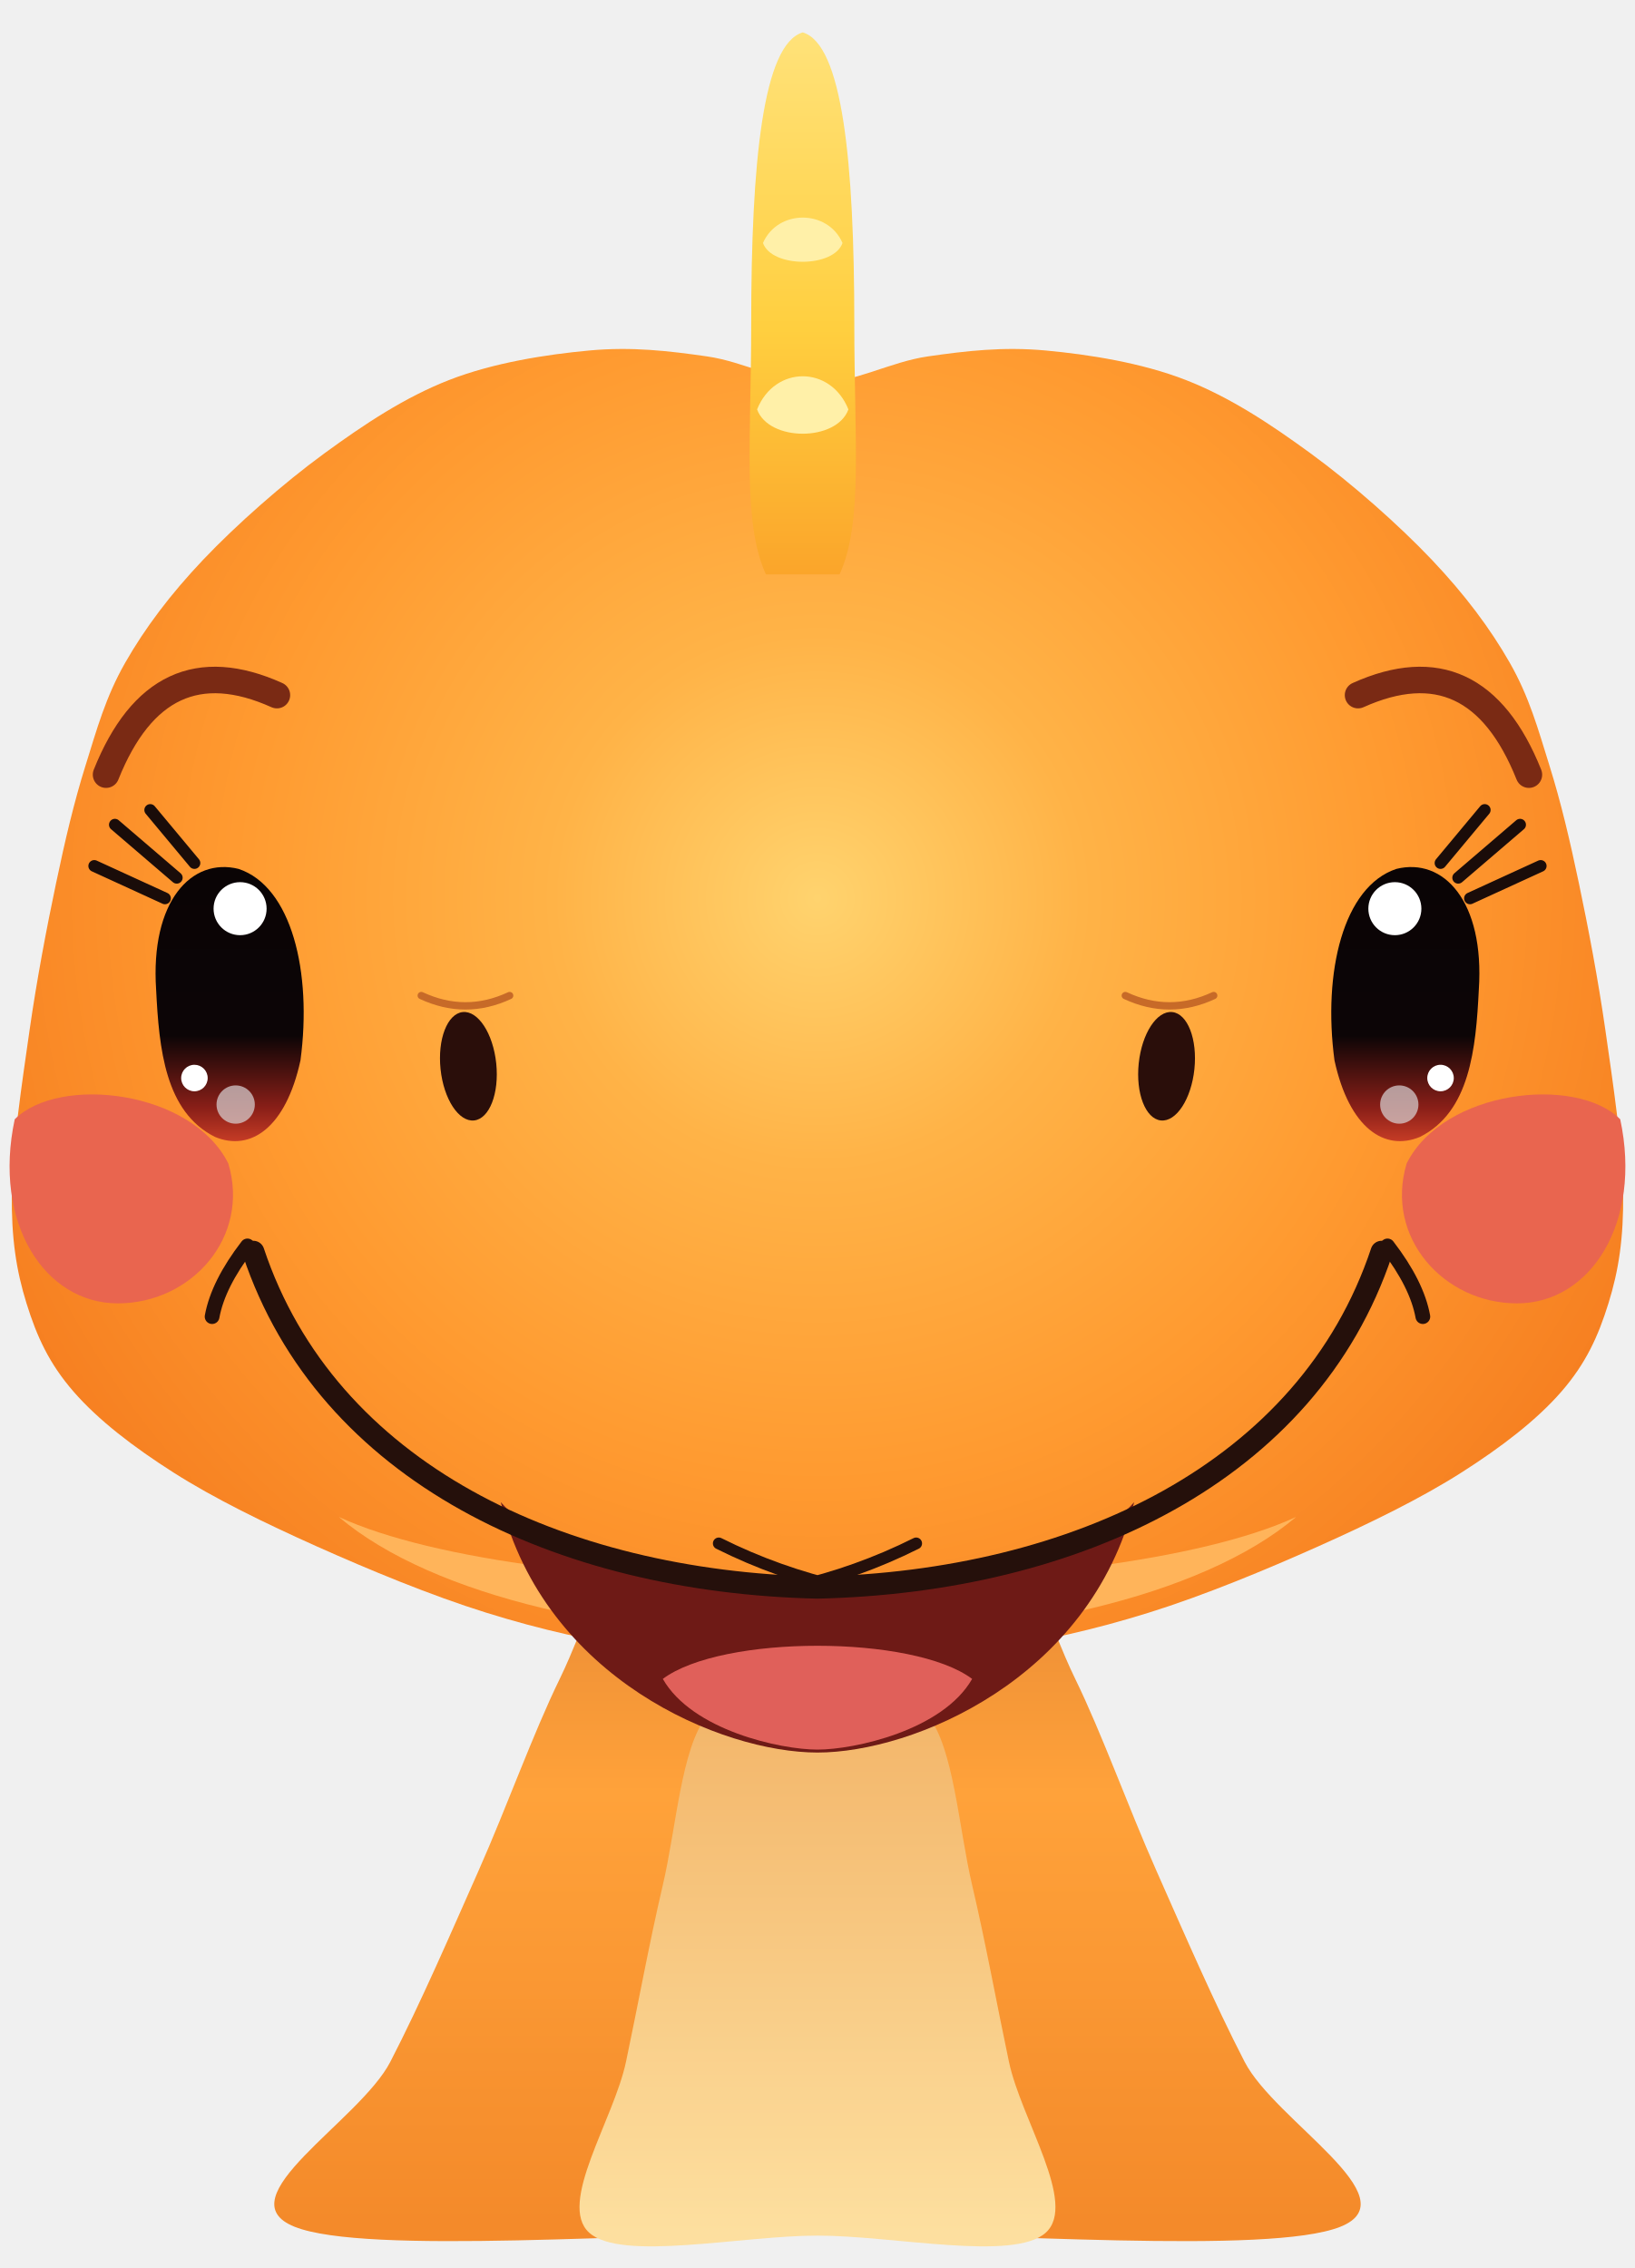
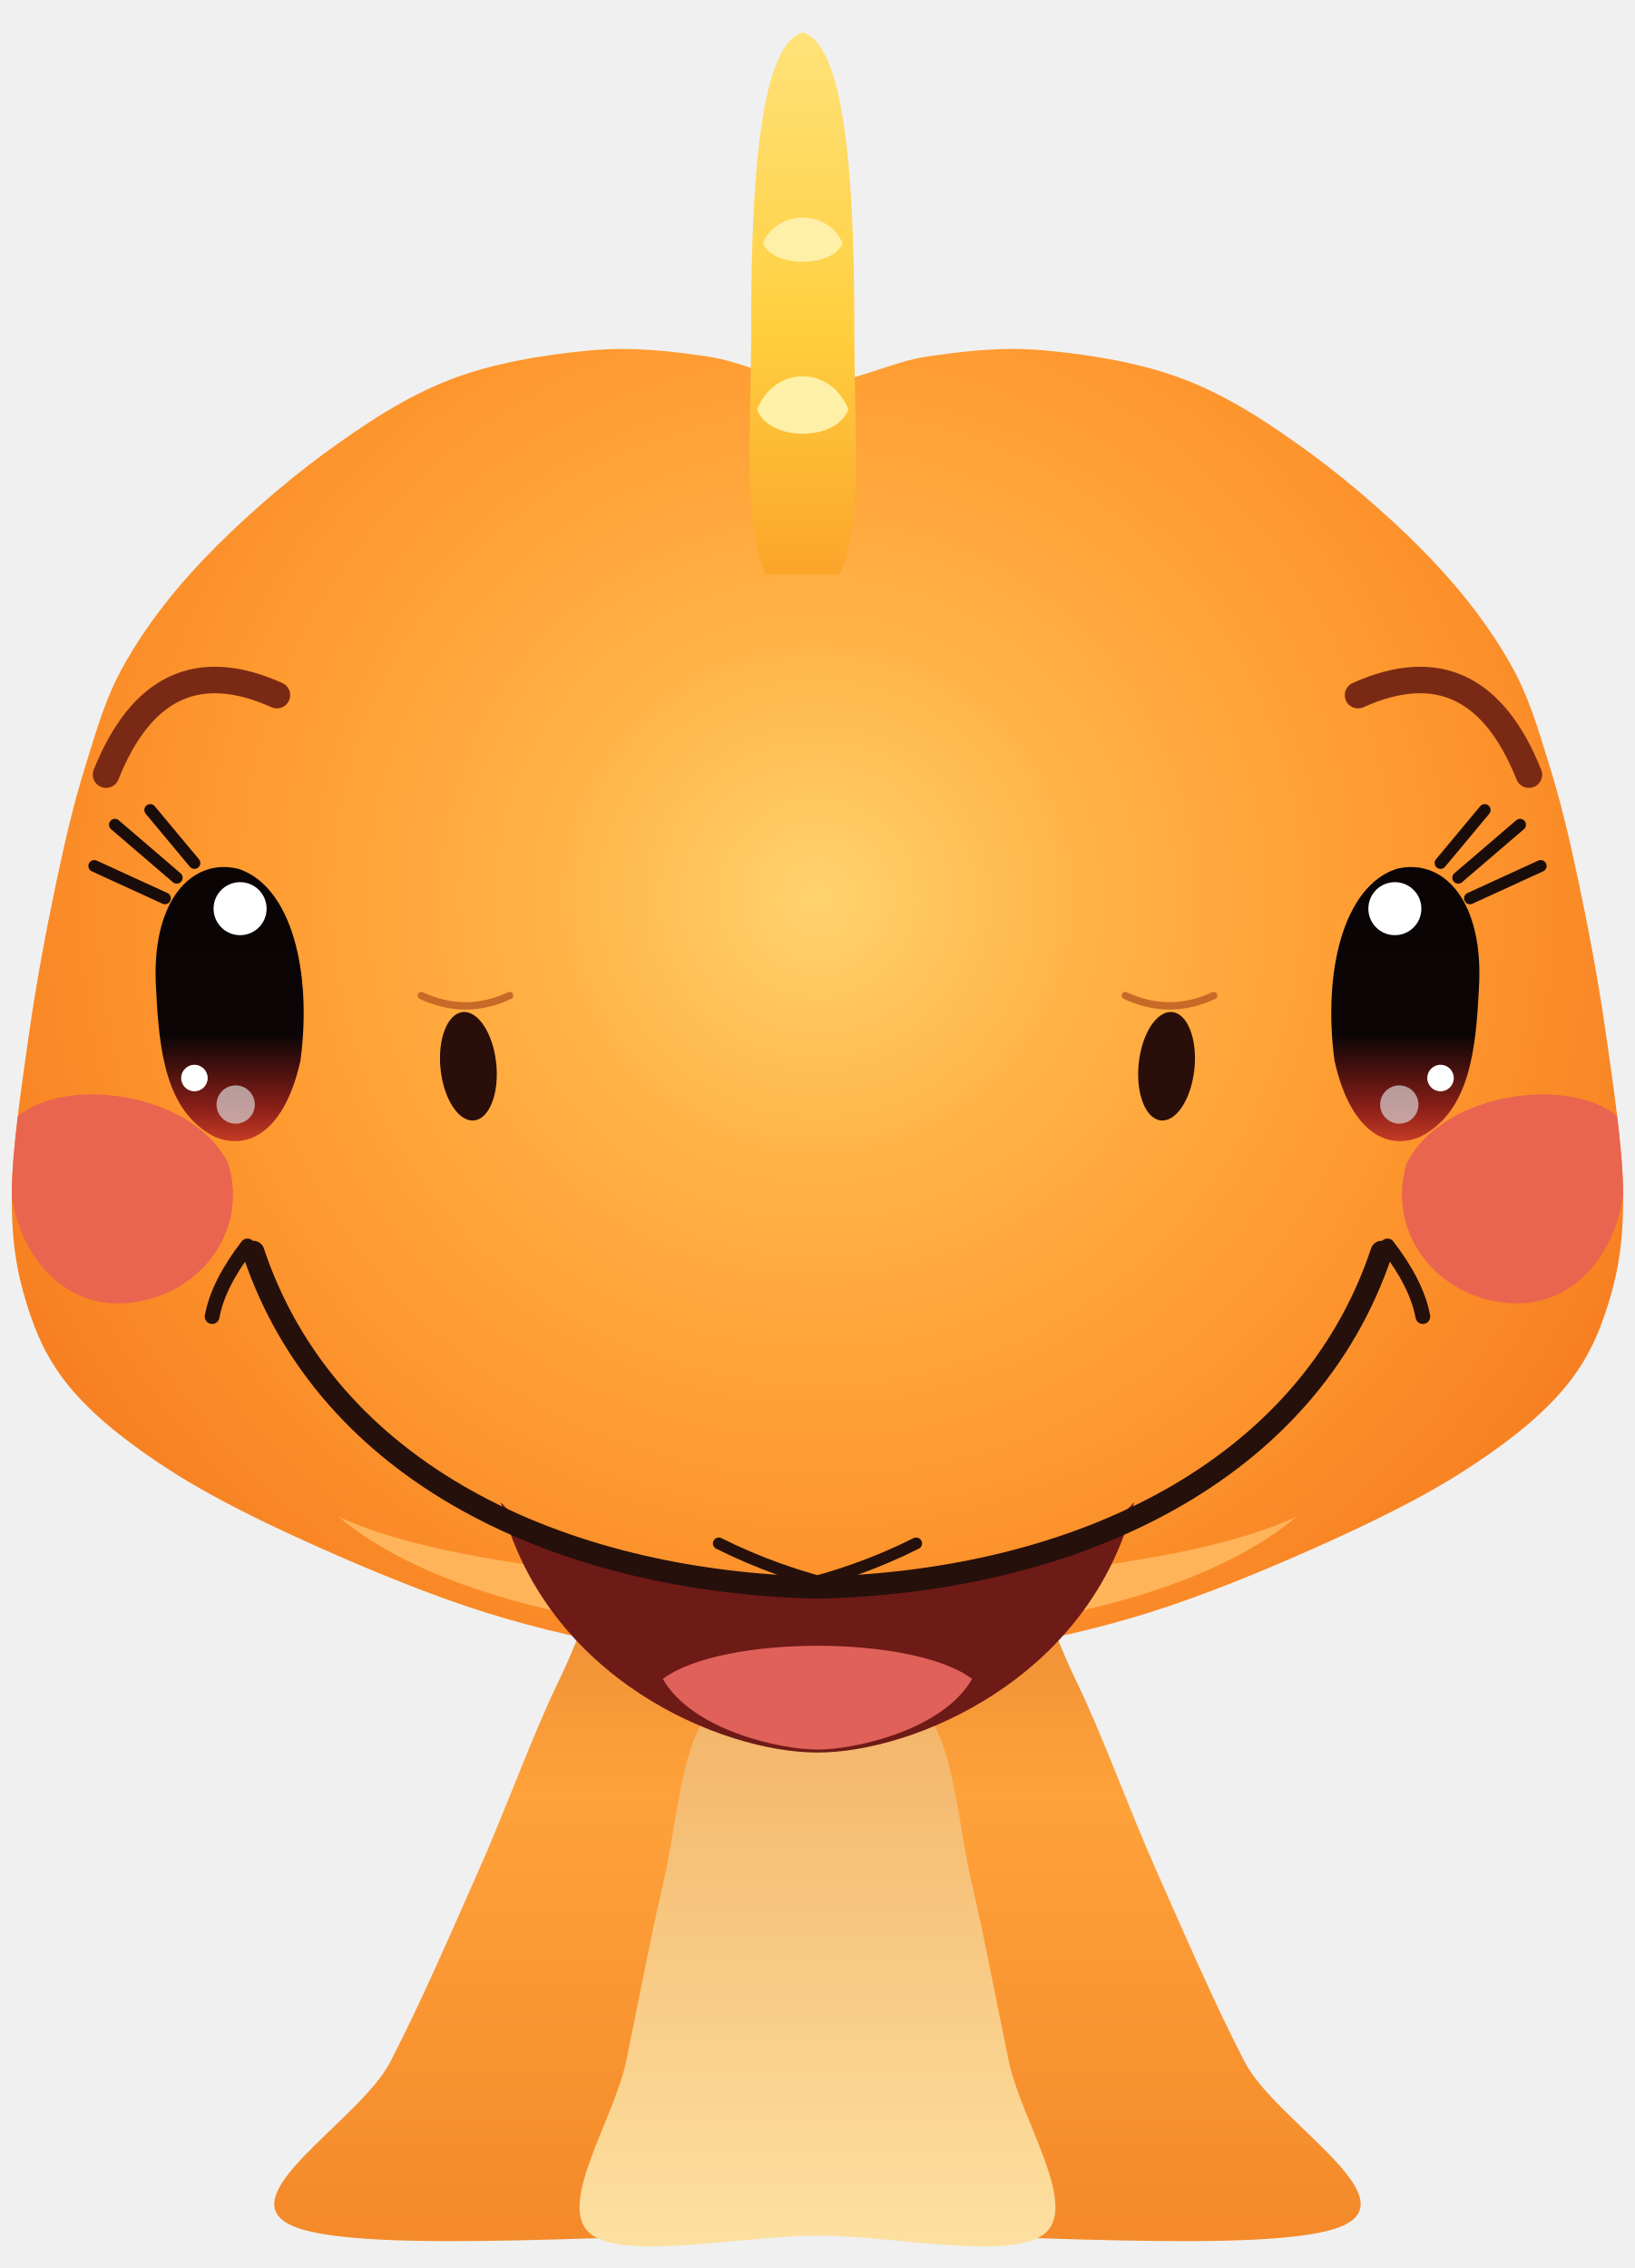
<svg xmlns="http://www.w3.org/2000/svg" viewBox="20 40 1110 1540">
  <defs>
    <linearGradient id="dina-gr-neck" gradientUnits="userSpaceOnUse" x1="0" y1="1100" x2="0" y2="1550">
      <stop offset="0" stop-color="#e98a35" />
      <stop offset="0.35" stop-color="#ffa23a" />
      <stop offset="1" stop-color="#f48a2a" />
    </linearGradient>
    <linearGradient id="dina-gr-neck-belly" gradientUnits="userSpaceOnUse" x1="0" y1="1170" x2="0" y2="1556">
      <stop offset="0" stop-color="#f2b265" />
      <stop offset="1" stop-color="#fddf9f" />
    </linearGradient>
    <radialGradient id="dina-gr-head" gradientUnits="userSpaceOnUse" cx="575" cy="650" r="640">
      <stop offset="0" stop-color="#ffd36e" />
      <stop offset="0.28" stop-color="#ffb347" />
      <stop offset="0.62" stop-color="#ff9a30" />
      <stop offset="1" stop-color="#f57c1f" />
    </radialGradient>
    <linearGradient id="dina-gr-crest" gradientUnits="userSpaceOnUse" x1="565" y1="60" x2="565" y2="430">
      <stop offset="0" stop-color="#ffe27a" />
      <stop offset="0.55" stop-color="#ffcf3f" />
      <stop offset="1" stop-color="#fba52a" />
    </linearGradient>
+     <clipPath id="dina-clip-cheek-l">
+       <use href="#dina-p-head" />
+     </clipPath>
+     <clipPath id="dina-clip-cheek-r">
+       <use href="#dina-p-head" />
+     </clipPath>
    <linearGradient id="dina-gr-eye-l" gradientUnits="userSpaceOnUse" x1="0" y1="625" x2="0" y2="822">
      <stop offset="0" stop-color="#0a0405" />
      <stop offset="0.6" stop-color="#0c0506" />
      <stop offset="0.85" stop-color="#8a1f18" />
      <stop offset="1" stop-color="#d8452a" />
    </linearGradient>
  </defs>
  <g id="dina-neck">
    <path id="dina-p-neck" d="M575.0 1060.0C535.0 1060.0 484.2 1065.0 455.0 1085.0C425.8 1105.0 418.3 1142.5 400.0 1180.0C381.7 1217.5 364.2 1266.7 345.0 1310.0C325.8 1353.3 305.8 1399.7 285.0 1440.0C264.2 1480.3 171.7 1532.7 220.0 1552.0C268.3 1571.3 456.7 1556.0 575.0 1556.0C693.3 1556.0 881.7 1571.3 930.0 1552.0C978.3 1532.7 885.8 1480.3 865.0 1440.0C844.2 1399.7 824.2 1353.3 805.0 1310.0C785.8 1266.7 768.3 1217.5 750.0 1180.0C731.7 1142.5 724.2 1105.0 695.0 1085.0C665.8 1065.0 615.0 1060.0 575.0 1060.0Z" fill="url(#dina-gr-neck)" />
  </g>
  <g id="dina-neck-belly">
    <path id="dina-p-neck-belly" d="M575.0 1190.0C550.0 1190.0 517.5 1183.3 500.0 1205.0C482.5 1226.7 479.2 1280.8 470.0 1320.0C460.8 1359.2 453.3 1400.7 445.0 1440.0C436.7 1479.3 398.3 1536.3 420.0 1556.0C441.7 1575.7 523.3 1558.0 575.0 1558.0C626.7 1558.0 708.3 1575.7 730.0 1556.0C751.7 1536.3 713.3 1479.3 705.0 1440.0C696.7 1400.7 689.2 1359.2 680.0 1320.0C670.8 1280.8 667.5 1226.7 650.0 1205.0C632.5 1183.3 600.0 1190.0 575.0 1190.0Z" fill="url(#dina-gr-neck-belly)" />
  </g>
  <g id="dina-head">
    <path id="dina-p-head" d="M575.0 300.0C550.0 300.0 525.8 285.7 500.0 282.0C474.2 278.3 449.2 275.3 420.0 278.0C390.8 280.7 355.0 286.3 325.0 298.0C295.0 309.7 267.8 327.7 240.0 348.0C212.2 368.3 180.5 396.3 158.0 420.0C135.5 443.7 118.3 466.7 105.0 490.0C91.7 513.3 85.8 535.0 78.0 560.0C70.2 585.0 64.3 610.0 58.0 640.0C51.7 670.0 45.0 705.0 40.0 740.0C35.0 775.0 28.3 819.2 28.0 850.0C27.7 880.8 31.0 902.5 38.0 925.0C45.0 947.5 53.3 965.8 70.0 985.0C86.7 1004.2 110.5 1022.5 138.0 1040.0C165.5 1057.5 199.7 1074.2 235.0 1090.0C270.3 1105.8 312.5 1123.3 350.0 1135.0C387.5 1146.7 422.5 1154.5 460.0 1160.0C497.5 1165.5 536.7 1168.0 575.0 1168.0C613.3 1168.0 652.5 1165.5 690.0 1160.0C727.5 1154.5 762.5 1146.7 800.0 1135.0C837.5 1123.3 879.7 1105.8 915.0 1090.0C950.3 1074.2 984.5 1057.5 1012.0 1040.0C1039.5 1022.5 1063.3 1004.2 1080.0 985.0C1096.7 965.8 1105.0 947.5 1112.0 925.0C1119.0 902.5 1122.3 880.8 1122.0 850.0C1121.7 819.2 1115.0 775.0 1110.0 740.0C1105.0 705.0 1098.3 670.0 1092.0 640.0C1085.7 610.0 1079.8 585.0 1072.0 560.0C1064.2 535.0 1058.3 513.3 1045.0 490.0C1031.7 466.7 1014.5 443.7 992.0 420.0C969.5 396.3 937.8 368.3 910.0 348.0C882.2 327.7 855.0 309.7 825.0 298.0C795.0 286.3 759.2 280.7 730.0 278.0C700.8 275.3 675.8 278.3 650.0 282.0C624.2 285.7 600.0 300.0 575.0 300.0Z" fill="url(#dina-gr-head)" />
  </g>
  <g id="dina-chin-light">
    <path d="M250 1070 C380 1180 770 1180 900 1070 C770 1130 380 1130 250 1070 Z" fill="#ffb45a" />
  </g>
  <g id="dina-crest">
    <path d="M565 62 C592 70 600 150 600 260 C600 340 606 395 590 430 L540 430 C524 395 530 340 530 260 C530 150 538 70 565 62 Z" fill="url(#dina-gr-crest)" />
  </g>
  <g id="dina-crest-band-1">
    <path d="M538 205 C548 182 582 182 592 205 C586 222 544 222 538 205 Z" fill="#fff0a8" />
  </g>
  <g id="dina-crest-band-2">
    <path d="M534 318 C546 288 584 288 596 318 C588 340 542 340 534 318 Z" fill="#fff0a8" />
  </g>
-   <g id="dina-cheek-l">
-     <g id="dina-cheek-l-art">
-       <path d="M30 800 C60 770 150 780 175 830 C190 880 150 925 100 925 C50 925 15 870 30 800 Z" fill="#e9654f" />
+   <g clip-path="url(#dina-clip-cheek-l)">
+     <g id="dina-cheek-l">
+       <g id="dina-cheek-l-art">
+         <path d="M30 800 C60 770 150 780 175 830 C190 880 150 925 100 925 C50 925 15 870 30 800 Z" fill="#e9654f" />
+       </g>
    </g>
  </g>
-   <g id="dina-cheek-r">
-     <use href="#dina-cheek-l-art" transform="translate(1150.0 0) scale(-1 1)" />
+   <g clip-path="url(#dina-clip-cheek-r)">
+     <g id="dina-cheek-r">
+       <use href="#dina-cheek-l-art" transform="translate(1150.0 0) scale(-1 1)" />
+     </g>
  </g>
  <g id="dina-nostril-l">
    <g id="dina-nostril-l-art">
      <ellipse cx="338.0" cy="764.0" rx="19.0" ry="37.0" transform="rotate(-6.0 338.0 764.0)" fill="#2a0e0a" />
    </g>
  </g>
  <g id="dina-nostril-r">
    <use href="#dina-nostril-l-art" transform="translate(1150.0 0) scale(-1 1)" />
  </g>
  <g id="dina-nose-wrinkle-l">
    <g id="dina-nose-wrinkle-l-art">
      <path d="M306 716 Q336 730 366 716" stroke="#c76a28" stroke-width="5" stroke-linecap="round" fill="none" />
    </g>
  </g>
  <g id="dina-nose-wrinkle-r">
    <use href="#dina-nose-wrinkle-l-art" transform="translate(1150.0 0) scale(-1 1)" />
  </g>
  <g id="dina-brow-mark-l">
    <g id="dina-brow-mark-l-art">
      <path d="M92 566 Q128 476 208 512" stroke="#7a2a14" stroke-width="18" stroke-linecap="round" fill="none" />
    </g>
  </g>
  <g id="dina-brow-mark-r">
    <use href="#dina-brow-mark-l-art" transform="translate(1150.0 0) scale(-1 1)" />
  </g>
  <g id="dina-eye-l">
    <g id="dina-eye-l-art">
      <path d="M126 712 C122 652 150 622 182 630 C218 642 232 700 224 760 C214 806 190 822 166 812 C132 795 128 752 126 712 Z" fill="url(#dina-gr-eye-l)" />
    </g>
  </g>
  <g id="dina-eye-r">
    <use href="#dina-eye-l-art" transform="translate(1150.0 0) scale(-1 1)" />
  </g>
  <g id="dina-glint-big-l">
    <g id="dina-glint-big-l-art">
      <circle cx="183" cy="657" r="18" fill="#ffffff" />
    </g>
  </g>
  <g id="dina-glint-mid-l">
    <g id="dina-glint-mid-l-art">
      <circle cx="180" cy="790" r="13" fill="#d9d4d6" opacity="0.7" />
    </g>
  </g>
  <g id="dina-glint-small-l">
    <g id="dina-glint-small-l-art">
      <circle cx="152" cy="772" r="9" fill="#ffffff" />
    </g>
  </g>
  <g id="dina-glint-big-r">
    <use href="#dina-glint-big-l-art" transform="translate(1150.0 0) scale(-1 1)" />
  </g>
  <g id="dina-glint-mid-r">
    <use href="#dina-glint-mid-l-art" transform="translate(1150.0 0) scale(-1 1)" />
  </g>
  <g id="dina-glint-small-r">
    <use href="#dina-glint-small-l-art" transform="translate(1150.0 0) scale(-1 1)" />
  </g>
  <g id="dina-lashes-l">
    <g id="dina-lashes-l-art">
      <path d="M132 650 L84 628 M140 636 L98 600 M152 626 L122 590" stroke="#1a0c09" stroke-width="8" stroke-linecap="round" fill="none" />
    </g>
  </g>
  <g id="dina-lashes-r">
    <use href="#dina-lashes-l-art" transform="translate(1150.0 0) scale(-1 1)" />
  </g>
  <g id="dina-mouth-shape">
    <path d="M360 1060 C420 1130 730 1130 790 1060 C760 1180 640 1230 575 1230 C510 1230 390 1180 360 1060 Z" fill="#6e1a16" />
  </g>
  <g id="dina-mouth-tongue">
    <path d="M470 1180 C510 1150 640 1150 680 1180 C660 1215 600 1228 575 1228 C550 1228 490 1215 470 1180 Z" fill="#e0605a" />
  </g>
  <g id="dina-smile">
    <path d="M192 890 C242 1040 400 1114 575 1118 C750 1114 908 1040 958 890" stroke="#25100b" stroke-width="15" stroke-linecap="round" fill="none" />
  </g>
  <g id="dina-smile-corner-l">
    <g id="dina-smile-corner-l-art">
      <path d="M188 886 Q168 912 164 934" stroke="#25100b" stroke-width="10" stroke-linecap="round" fill="none" />
    </g>
  </g>
  <g id="dina-smile-corner-r">
    <use href="#dina-smile-corner-l-art" transform="translate(1150.0 0) scale(-1 1)" />
  </g>
  <g id="dina-chin-mark">
    <path d="M508 1088 Q548 1108 592 1118 M642 1088 Q602 1108 558 1118" stroke="#25100b" stroke-width="8" stroke-linecap="round" fill="none" />
  </g>
</svg>
